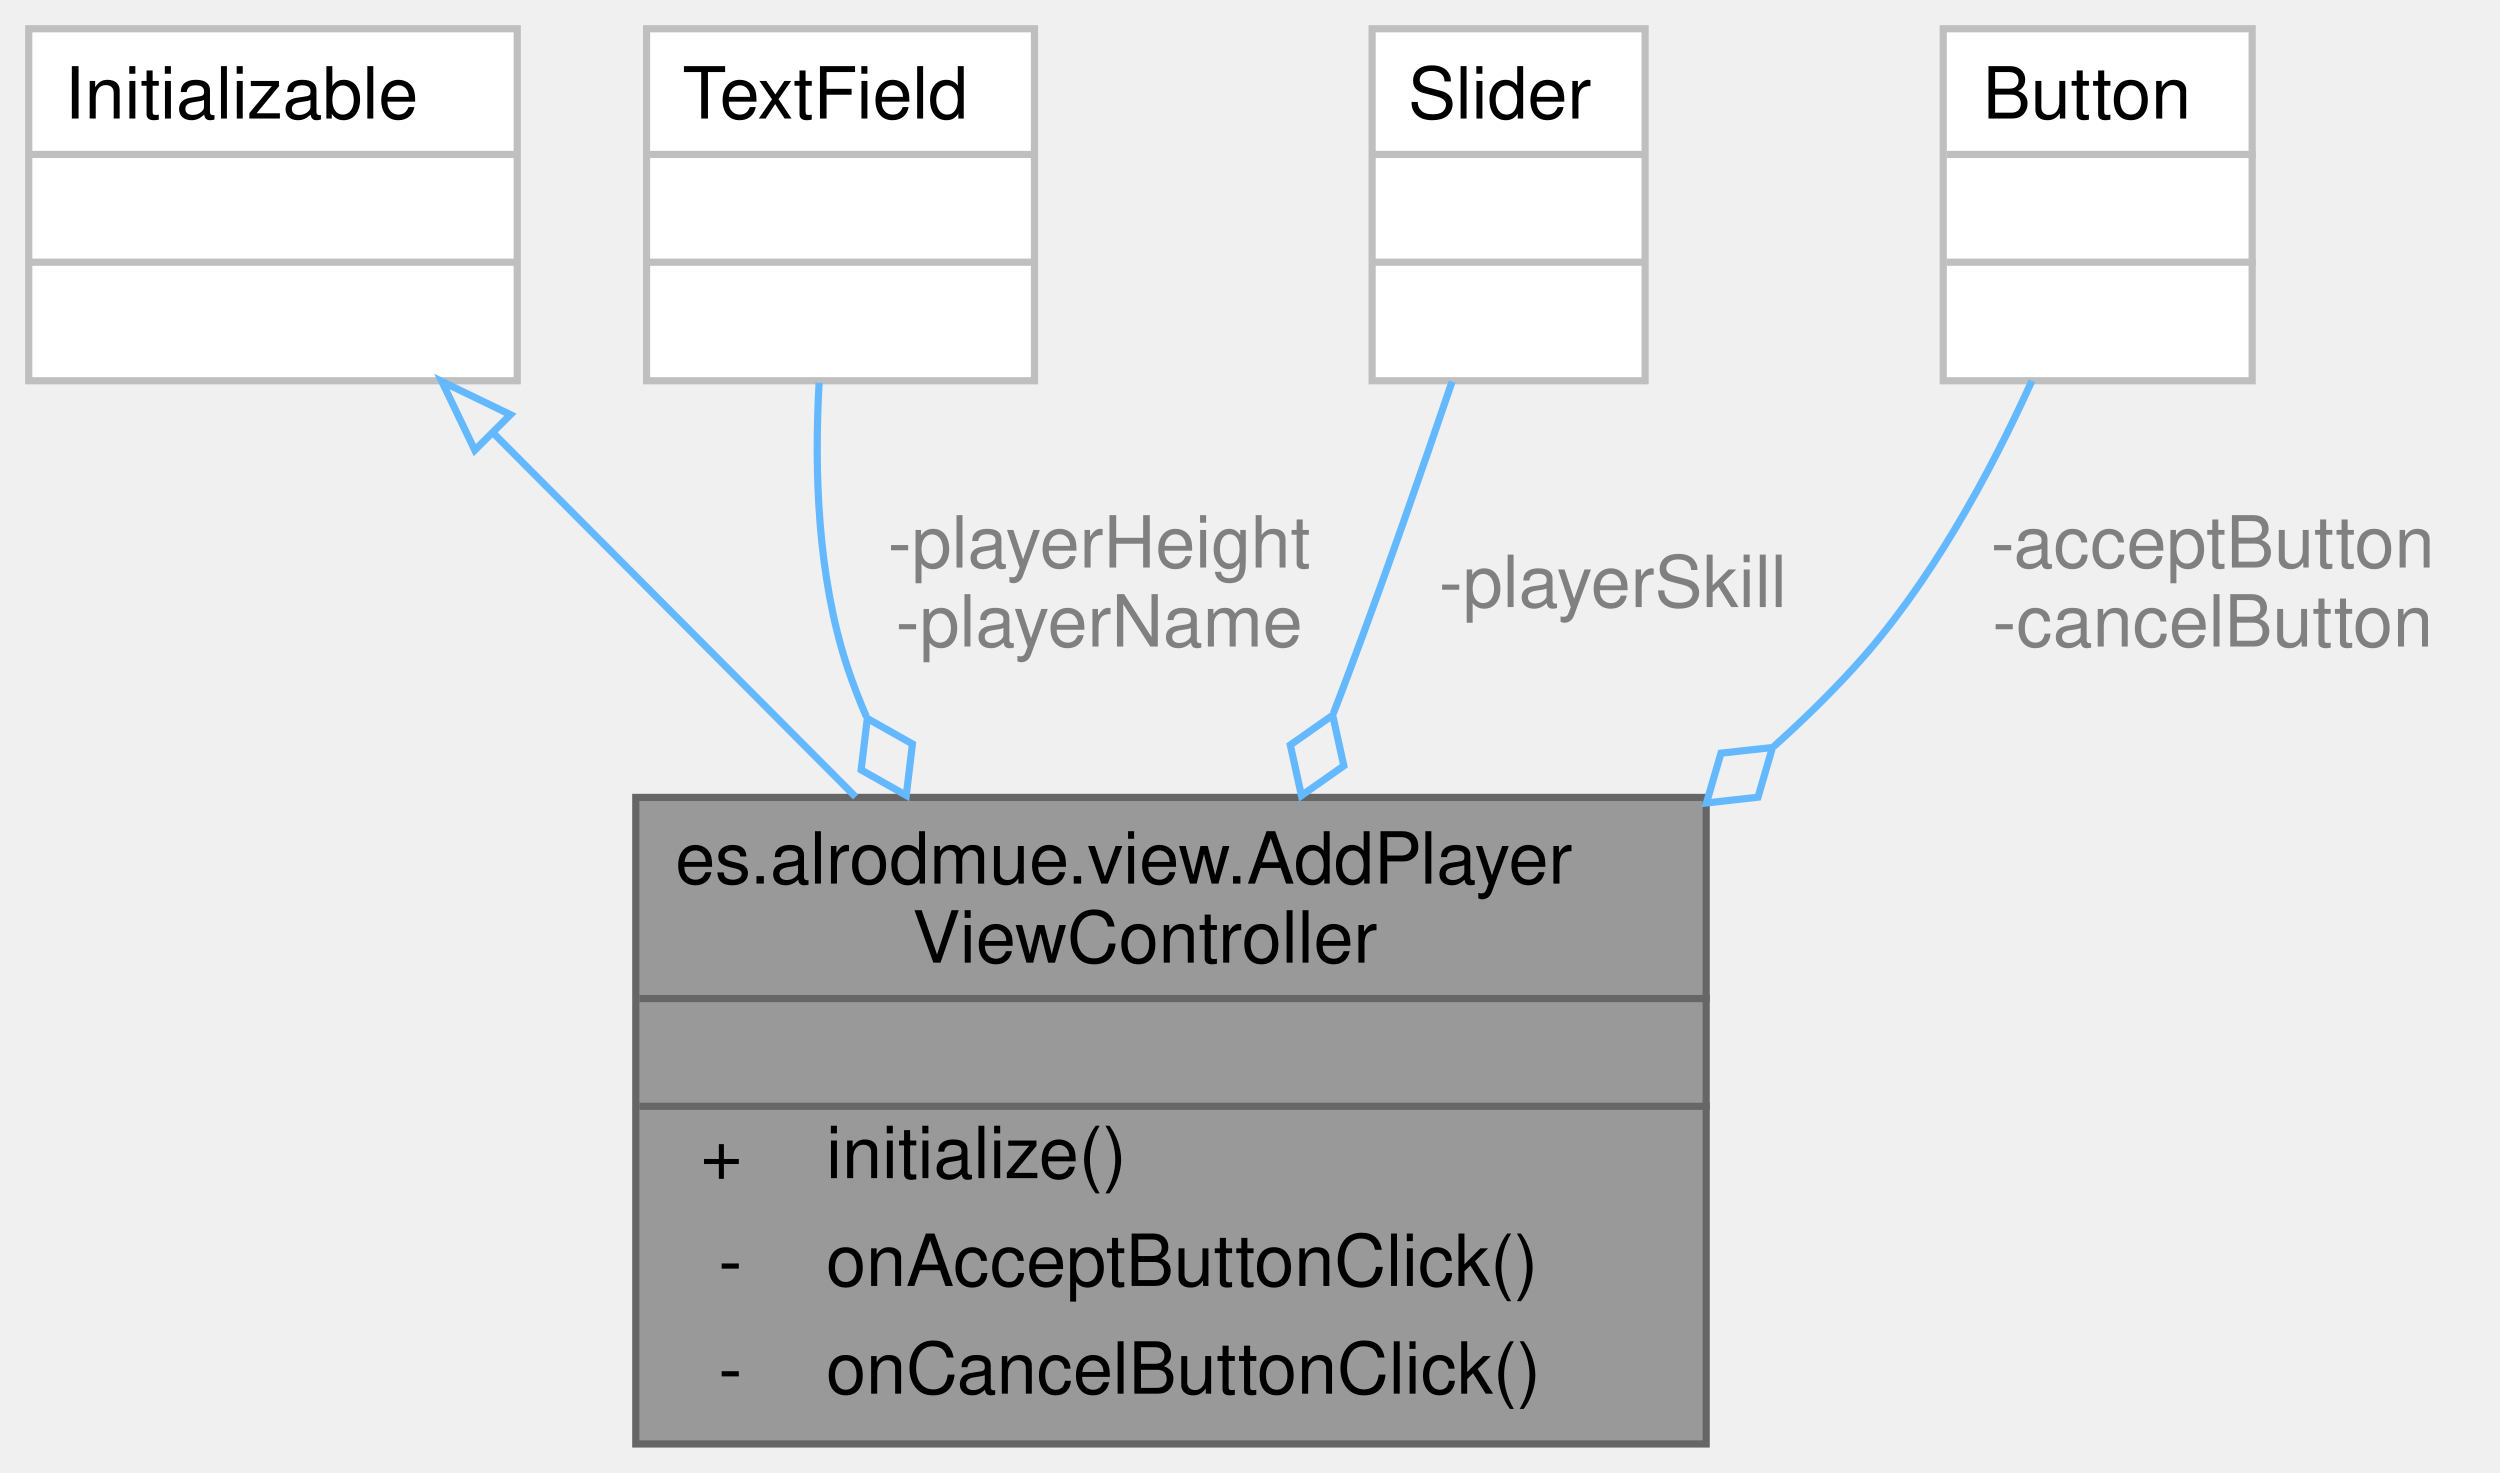
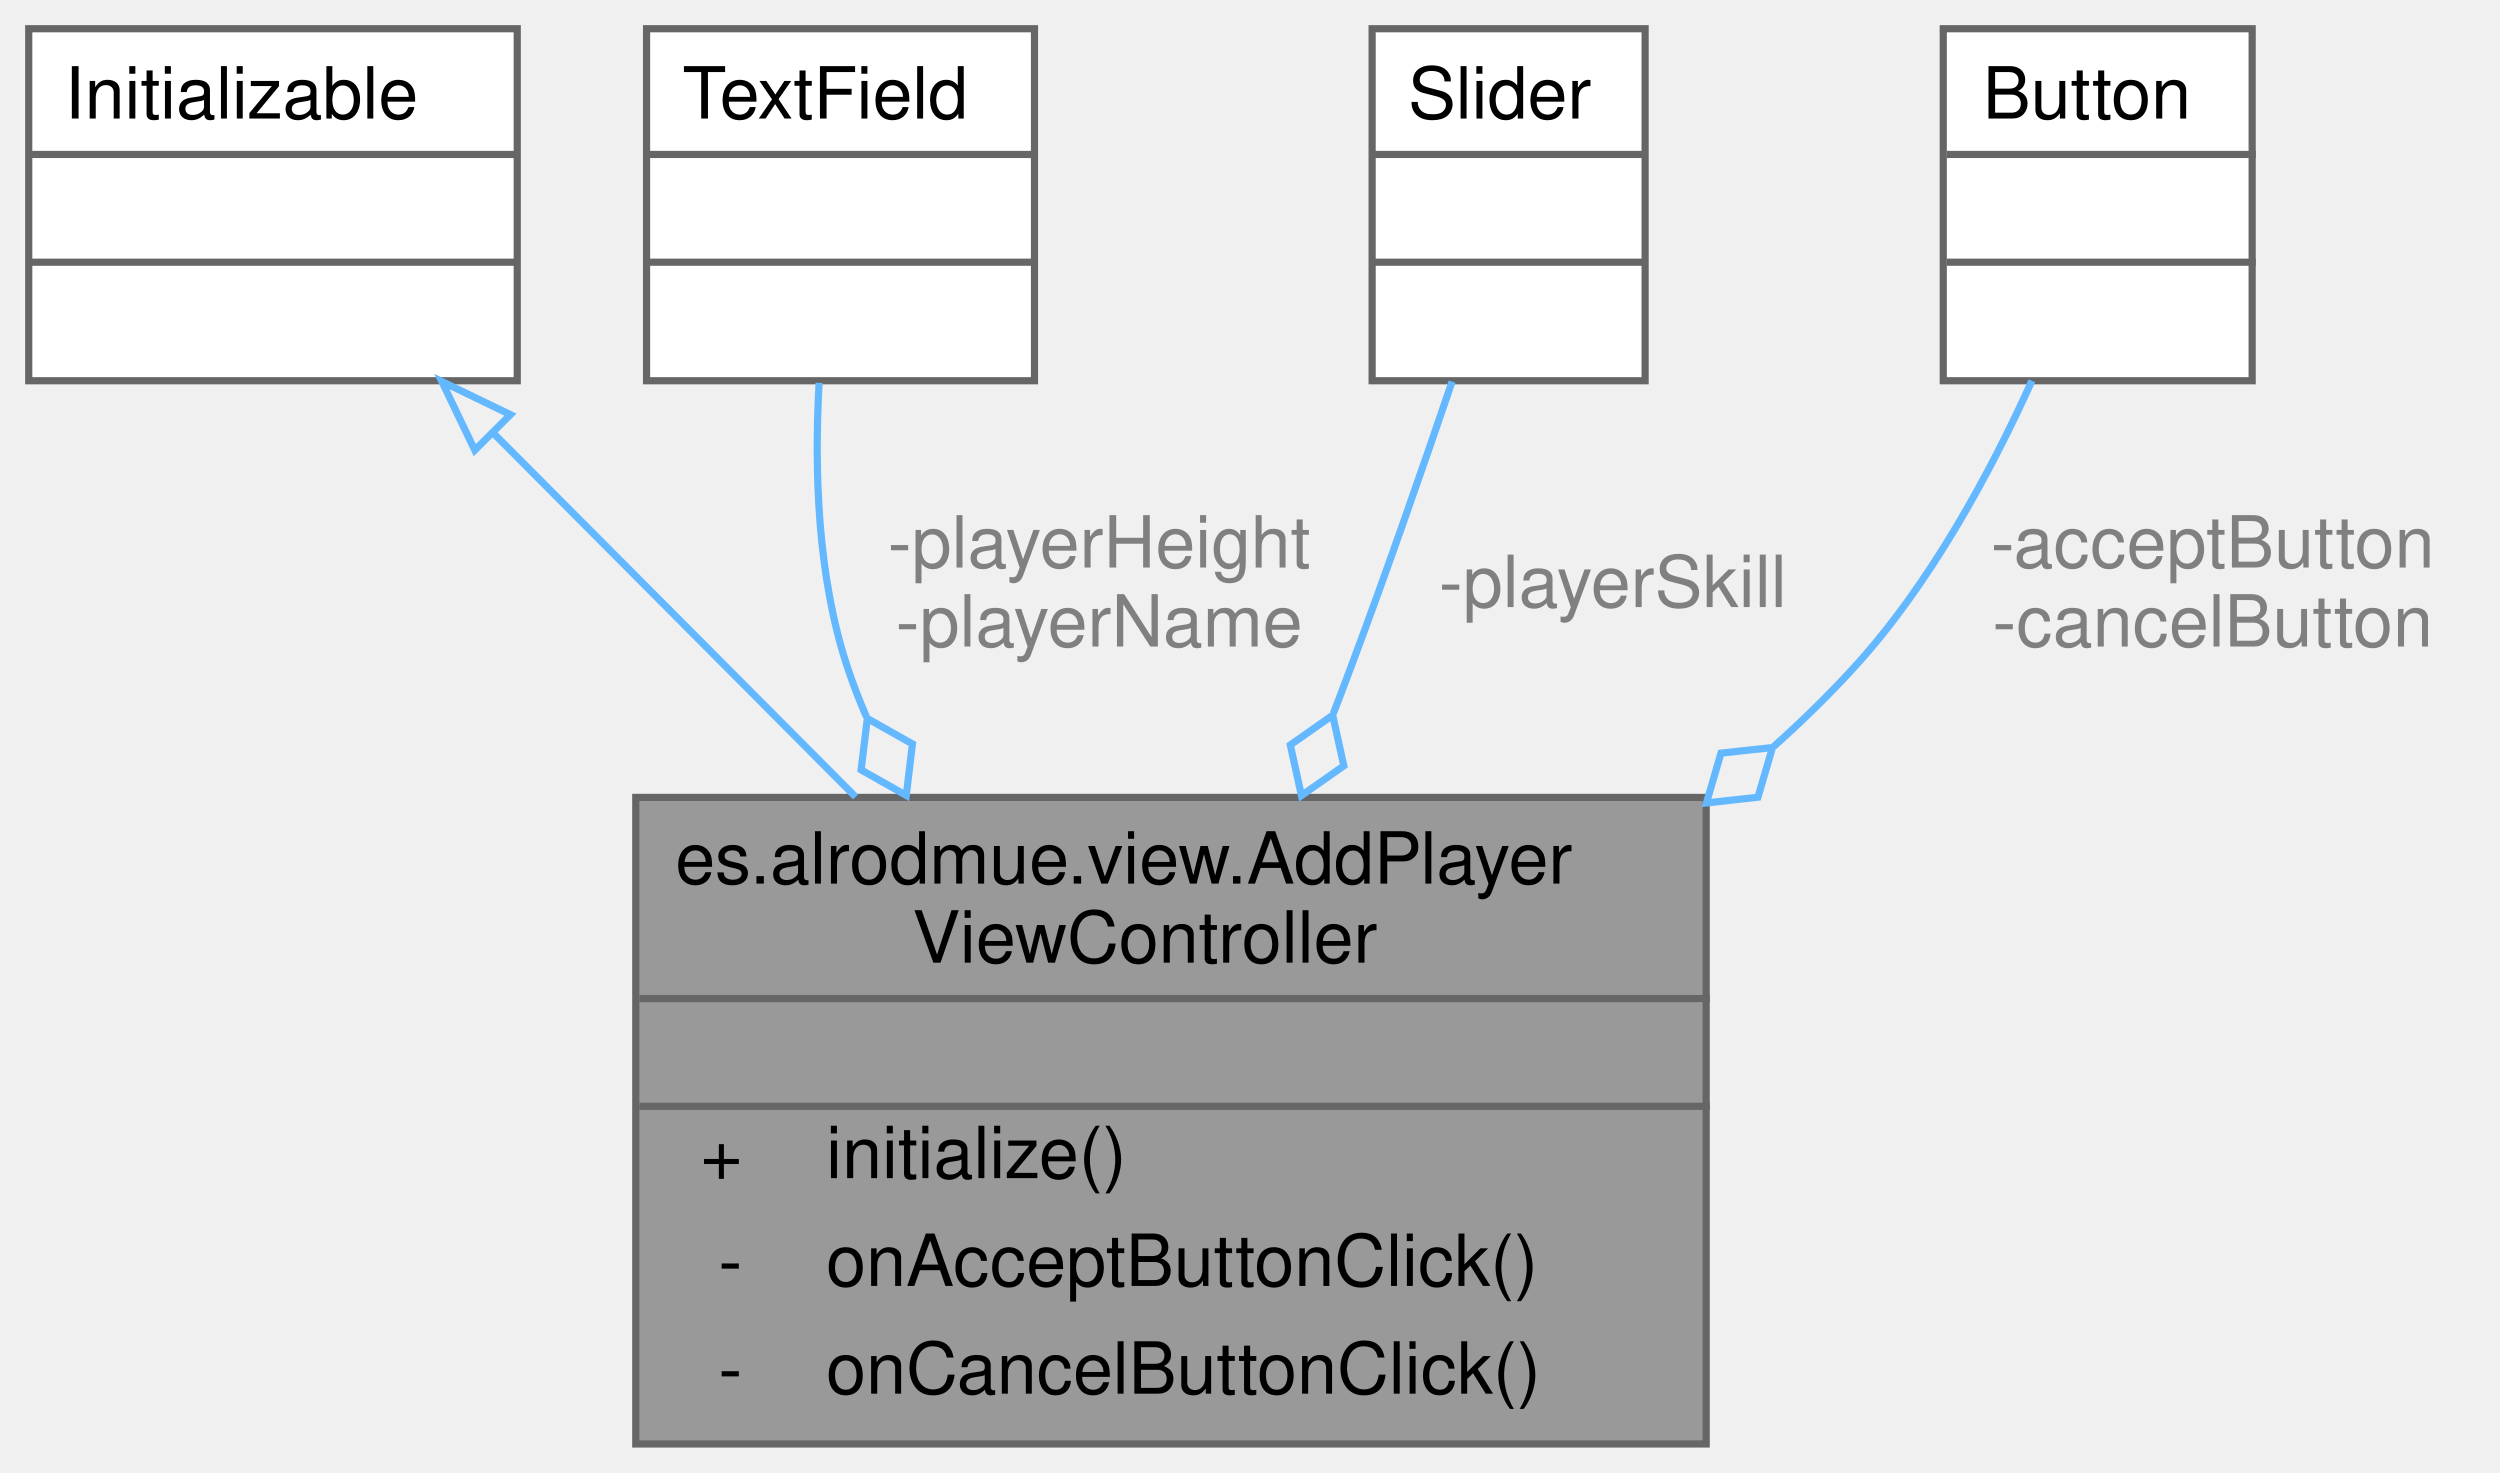
<svg xmlns="http://www.w3.org/2000/svg" xmlns:xlink="http://www.w3.org/1999/xlink" width="348pt" height="205pt" viewBox="0.00 0.00 348.00 205.00">
  <g id="graph0" class="graph" transform="scale(1 1) rotate(0) translate(4 201)">
    <g id="Node000001" class="node">
      <g id="a_Node000001">
        <a xlink:title=" ">
          <polygon fill="#999999" stroke="transparent" points="233.5,-90 84.5,-90 84.5,0 233.5,0 233.5,-90" />
          <text text-anchor="start" x="90" y="-78" font-family="Helvetica,sans-Serif" font-size="10.00">es.alrodmue.view.AddPlayer</text>
          <text text-anchor="start" x="123" y="-67" font-family="Helvetica,sans-Serif" font-size="10.00">ViewController</text>
          <text text-anchor="start" x="157.5" y="-52" font-family="Helvetica,sans-Serif" font-size="10.00"> </text>
          <text text-anchor="start" x="93.5" y="-37" font-family="Helvetica,sans-Serif" font-size="10.00">+</text>
          <text text-anchor="start" x="111" y="-37" font-family="Helvetica,sans-Serif" font-size="10.00">initialize()</text>
          <text text-anchor="start" x="96" y="-22" font-family="Helvetica,sans-Serif" font-size="10.00">-</text>
          <text text-anchor="start" x="111" y="-22" font-family="Helvetica,sans-Serif" font-size="10.00">onAcceptButtonClick()</text>
          <text text-anchor="start" x="96" y="-7" font-family="Helvetica,sans-Serif" font-size="10.00">-</text>
          <text text-anchor="start" x="111" y="-7" font-family="Helvetica,sans-Serif" font-size="10.00">onCancelButtonClick()</text>
          <polygon fill="#666666" stroke="#666666" points="85,-62 85,-62 234,-62 234,-62 85,-62" />
          <polygon fill="#666666" stroke="#666666" points="85,-47 85,-47 234,-47 234,-47 85,-47" />
          <polygon fill="none" stroke="#666666" points="84.5,0 84.5,-90 233.5,-90 233.5,0 84.5,0" />
        </a>
      </g>
    </g>
    <g id="Node000002" class="node">
      <g id="a_Node000002">
        <a xlink:title=" ">
          <polygon fill="white" stroke="transparent" points="68,-197 0,-197 0,-148 68,-148 68,-197" />
          <text text-anchor="start" x="5" y="-184.5" font-family="Helvetica,sans-Serif" font-size="10.00">Initializable</text>
          <text text-anchor="start" x="32" y="-169.5" font-family="Helvetica,sans-Serif" font-size="10.00"> </text>
          <text text-anchor="start" x="32" y="-154.5" font-family="Helvetica,sans-Serif" font-size="10.00"> </text>
-           <polygon fill="#bfbfbf" stroke="#bfbfbf" points="0,-179.5 0,-179.5 68,-179.5 68,-179.5 0,-179.5" />
-           <polygon fill="#bfbfbf" stroke="#bfbfbf" points="0,-164.5 0,-164.5 68,-164.5 68,-164.5 0,-164.5" />
-           <polygon fill="none" stroke="#bfbfbf" points="0,-148 0,-197 68,-197 68,-148 0,-148" />
+           <polygon fill="#666666" stroke="#666666" points="0,-179.5 0,-179.5 68,-179.5 68,-179.5 0,-179.5" />
+           <polygon fill="#666666" stroke="#666666" points="0,-164.5 0,-164.5 68,-164.5 68,-164.5 0,-164.5" />
+           <polygon fill="none" stroke="#666666" points="0,-148 0,-197 68,-197 68,-148 0,-148" />
        </a>
      </g>
    </g>
    <g id="edge1_Node000001_Node000002" class="edge">
      <g id="a_edge1_Node000001_Node000002">
        <a xlink:title=" ">
          <path fill="none" stroke="#63b8ff" d="M64.67,-140.71C79.85,-125.47 98.44,-106.8 115.1,-90.07" />
          <polygon fill="none" stroke="#63b8ff" points="62.09,-138.34 57.51,-147.89 67.05,-143.28 62.09,-138.34" />
        </a>
      </g>
    </g>
    <g id="Node000003" class="node">
      <g id="a_Node000003">
        <a xlink:title=" ">
          <polygon fill="white" stroke="transparent" points="140,-197 86,-197 86,-148 140,-148 140,-197" />
          <text text-anchor="start" x="91" y="-184.5" font-family="Helvetica,sans-Serif" font-size="10.00">TextField</text>
          <text text-anchor="start" x="111" y="-169.5" font-family="Helvetica,sans-Serif" font-size="10.00"> </text>
          <text text-anchor="start" x="111" y="-154.5" font-family="Helvetica,sans-Serif" font-size="10.00"> </text>
-           <polygon fill="#bfbfbf" stroke="#bfbfbf" points="86,-179.5 86,-179.5 140,-179.5 140,-179.5 86,-179.5" />
-           <polygon fill="#bfbfbf" stroke="#bfbfbf" points="86,-164.5 86,-164.5 140,-164.5 140,-164.5 86,-164.5" />
-           <polygon fill="none" stroke="#bfbfbf" points="86,-148 86,-197 140,-197 140,-148 86,-148" />
+           <polygon fill="#666666" stroke="#666666" points="86,-179.5 86,-179.5 140,-179.5 140,-179.5 86,-179.5" />
+           <polygon fill="#666666" stroke="#666666" points="86,-164.5 86,-164.5 140,-164.5 140,-164.5 86,-164.5" />
+           <polygon fill="none" stroke="#666666" points="86,-148 86,-197 140,-197 140,-148 86,-148" />
        </a>
      </g>
    </g>
    <g id="edge2_Node000001_Node000003" class="edge">
      <g id="a_edge2_Node000001_Node000003">
        <a xlink:title=" ">
          <path fill="none" stroke="#63b8ff" d="M110.02,-147.71C109.33,-135.53 109.78,-120.66 114,-108 114.76,-105.73 115.63,-103.47 116.6,-101.23" />
          <polygon fill="none" stroke="#63b8ff" points="116.73,-100.99 115.87,-93.83 122.15,-90.28 123.01,-97.44 116.73,-100.99" />
        </a>
      </g>
      <text text-anchor="middle" x="149" y="-122" font-family="Helvetica,sans-Serif" font-size="10.00" fill="grey"> -playerHeight</text>
      <text text-anchor="middle" x="149" y="-111" font-family="Helvetica,sans-Serif" font-size="10.00" fill="grey">-playerName</text>
    </g>
    <g id="Node000004" class="node">
      <g id="a_Node000004">
        <a xlink:title=" ">
          <polygon fill="white" stroke="transparent" points="225,-197 187,-197 187,-148 225,-148 225,-197" />
          <text text-anchor="start" x="192" y="-184.5" font-family="Helvetica,sans-Serif" font-size="10.00">Slider</text>
          <text text-anchor="start" x="204" y="-169.5" font-family="Helvetica,sans-Serif" font-size="10.00"> </text>
          <text text-anchor="start" x="204" y="-154.5" font-family="Helvetica,sans-Serif" font-size="10.00"> </text>
-           <polygon fill="#bfbfbf" stroke="#bfbfbf" points="187,-179.5 187,-179.5 225,-179.5 225,-179.5 187,-179.5" />
-           <polygon fill="#bfbfbf" stroke="#bfbfbf" points="187,-164.5 187,-164.5 225,-164.5 225,-164.5 187,-164.5" />
-           <polygon fill="none" stroke="#bfbfbf" points="187,-148 187,-197 225,-197 225,-148 187,-148" />
+           <polygon fill="#666666" stroke="#666666" points="187,-179.5 187,-179.5 225,-179.5 225,-179.5 187,-179.5" />
+           <polygon fill="#666666" stroke="#666666" points="187,-164.5 187,-164.5 225,-164.5 225,-164.5 187,-164.5" />
+           <polygon fill="none" stroke="#666666" points="187,-148 187,-197 225,-197 225,-148 187,-148" />
        </a>
      </g>
    </g>
    <g id="edge3_Node000001_Node000004" class="edge">
      <g id="a_edge3_Node000001_Node000004">
        <a xlink:title=" ">
          <path fill="none" stroke="#63b8ff" d="M198.13,-147.88C194.05,-135.88 188.91,-121.11 184,-108 183.22,-105.93 182.43,-103.82 181.61,-101.7" />
          <polygon fill="none" stroke="#63b8ff" points="181.51,-101.44 175.61,-97.3 177.16,-90.26 183.06,-94.4 181.51,-101.44" />
        </a>
      </g>
      <text text-anchor="middle" x="220.5" y="-116.5" font-family="Helvetica,sans-Serif" font-size="10.00" fill="grey"> -playerSkill</text>
    </g>
    <g id="Node000005" class="node">
      <g id="a_Node000005">
        <a xlink:title=" ">
          <polygon fill="white" stroke="transparent" points="309.5,-197 266.5,-197 266.5,-148 309.5,-148 309.5,-197" />
          <text text-anchor="start" x="272" y="-184.5" font-family="Helvetica,sans-Serif" font-size="10.00">Button</text>
          <text text-anchor="start" x="286.5" y="-169.5" font-family="Helvetica,sans-Serif" font-size="10.00"> </text>
          <text text-anchor="start" x="286.5" y="-154.5" font-family="Helvetica,sans-Serif" font-size="10.00"> </text>
-           <polygon fill="#bfbfbf" stroke="#bfbfbf" points="267,-179.5 267,-179.5 310,-179.5 310,-179.5 267,-179.5" />
-           <polygon fill="#bfbfbf" stroke="#bfbfbf" points="267,-164.5 267,-164.5 310,-164.5 310,-164.5 267,-164.5" />
-           <polygon fill="none" stroke="#bfbfbf" points="266.5,-148 266.5,-197 309.5,-197 309.5,-148 266.5,-148" />
+           <polygon fill="#666666" stroke="#666666" points="267,-179.5 267,-179.5 310,-179.5 310,-179.5 267,-179.5" />
+           <polygon fill="#666666" stroke="#666666" points="267,-164.5 267,-164.5 310,-164.5 310,-164.5 267,-164.5" />
+           <polygon fill="none" stroke="#666666" points="266.5,-148 266.5,-197 309.5,-197 309.5,-148 266.5,-148" />
        </a>
      </g>
    </g>
    <g id="edge4_Node000001_Node000005" class="edge">
      <g id="a_edge4_Node000001_Node000005">
        <a xlink:title=" ">
          <path fill="none" stroke="#63b8ff" d="M278.84,-147.99C273.05,-135.18 264.65,-119.61 254,-108 250.56,-104.24 246.84,-100.61 242.94,-97.12" />
          <polygon fill="none" stroke="#63b8ff" points="242.73,-96.95 235.56,-96.16 233.54,-89.23 240.71,-90.03 242.73,-96.95" />
        </a>
      </g>
      <text text-anchor="middle" x="304" y="-122" font-family="Helvetica,sans-Serif" font-size="10.00" fill="grey"> -acceptButton</text>
      <text text-anchor="middle" x="304" y="-111" font-family="Helvetica,sans-Serif" font-size="10.00" fill="grey">-cancelButton</text>
    </g>
  </g>
</svg>
